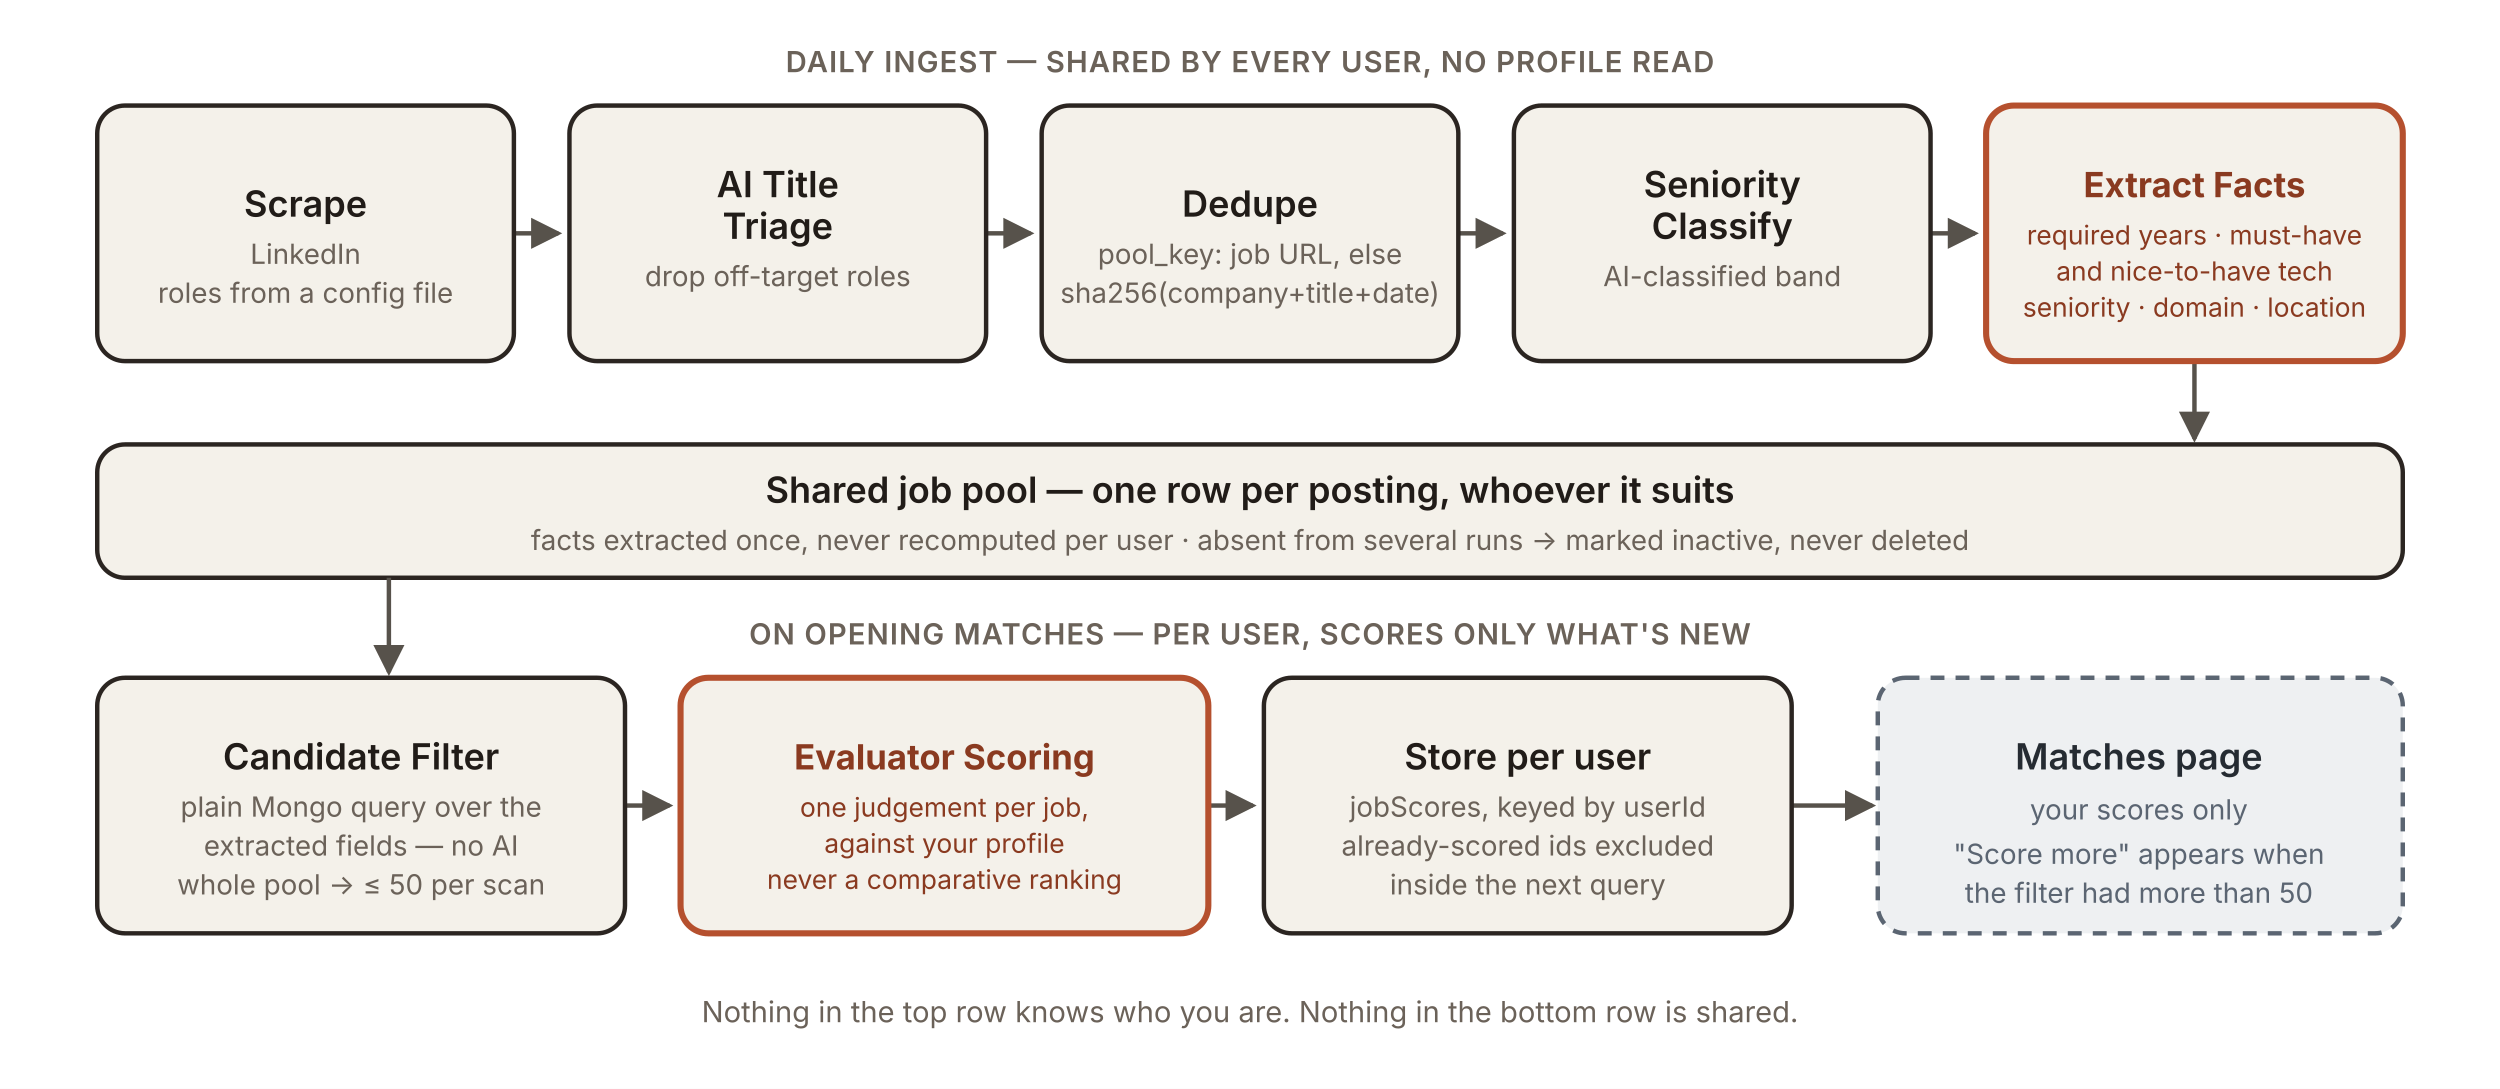
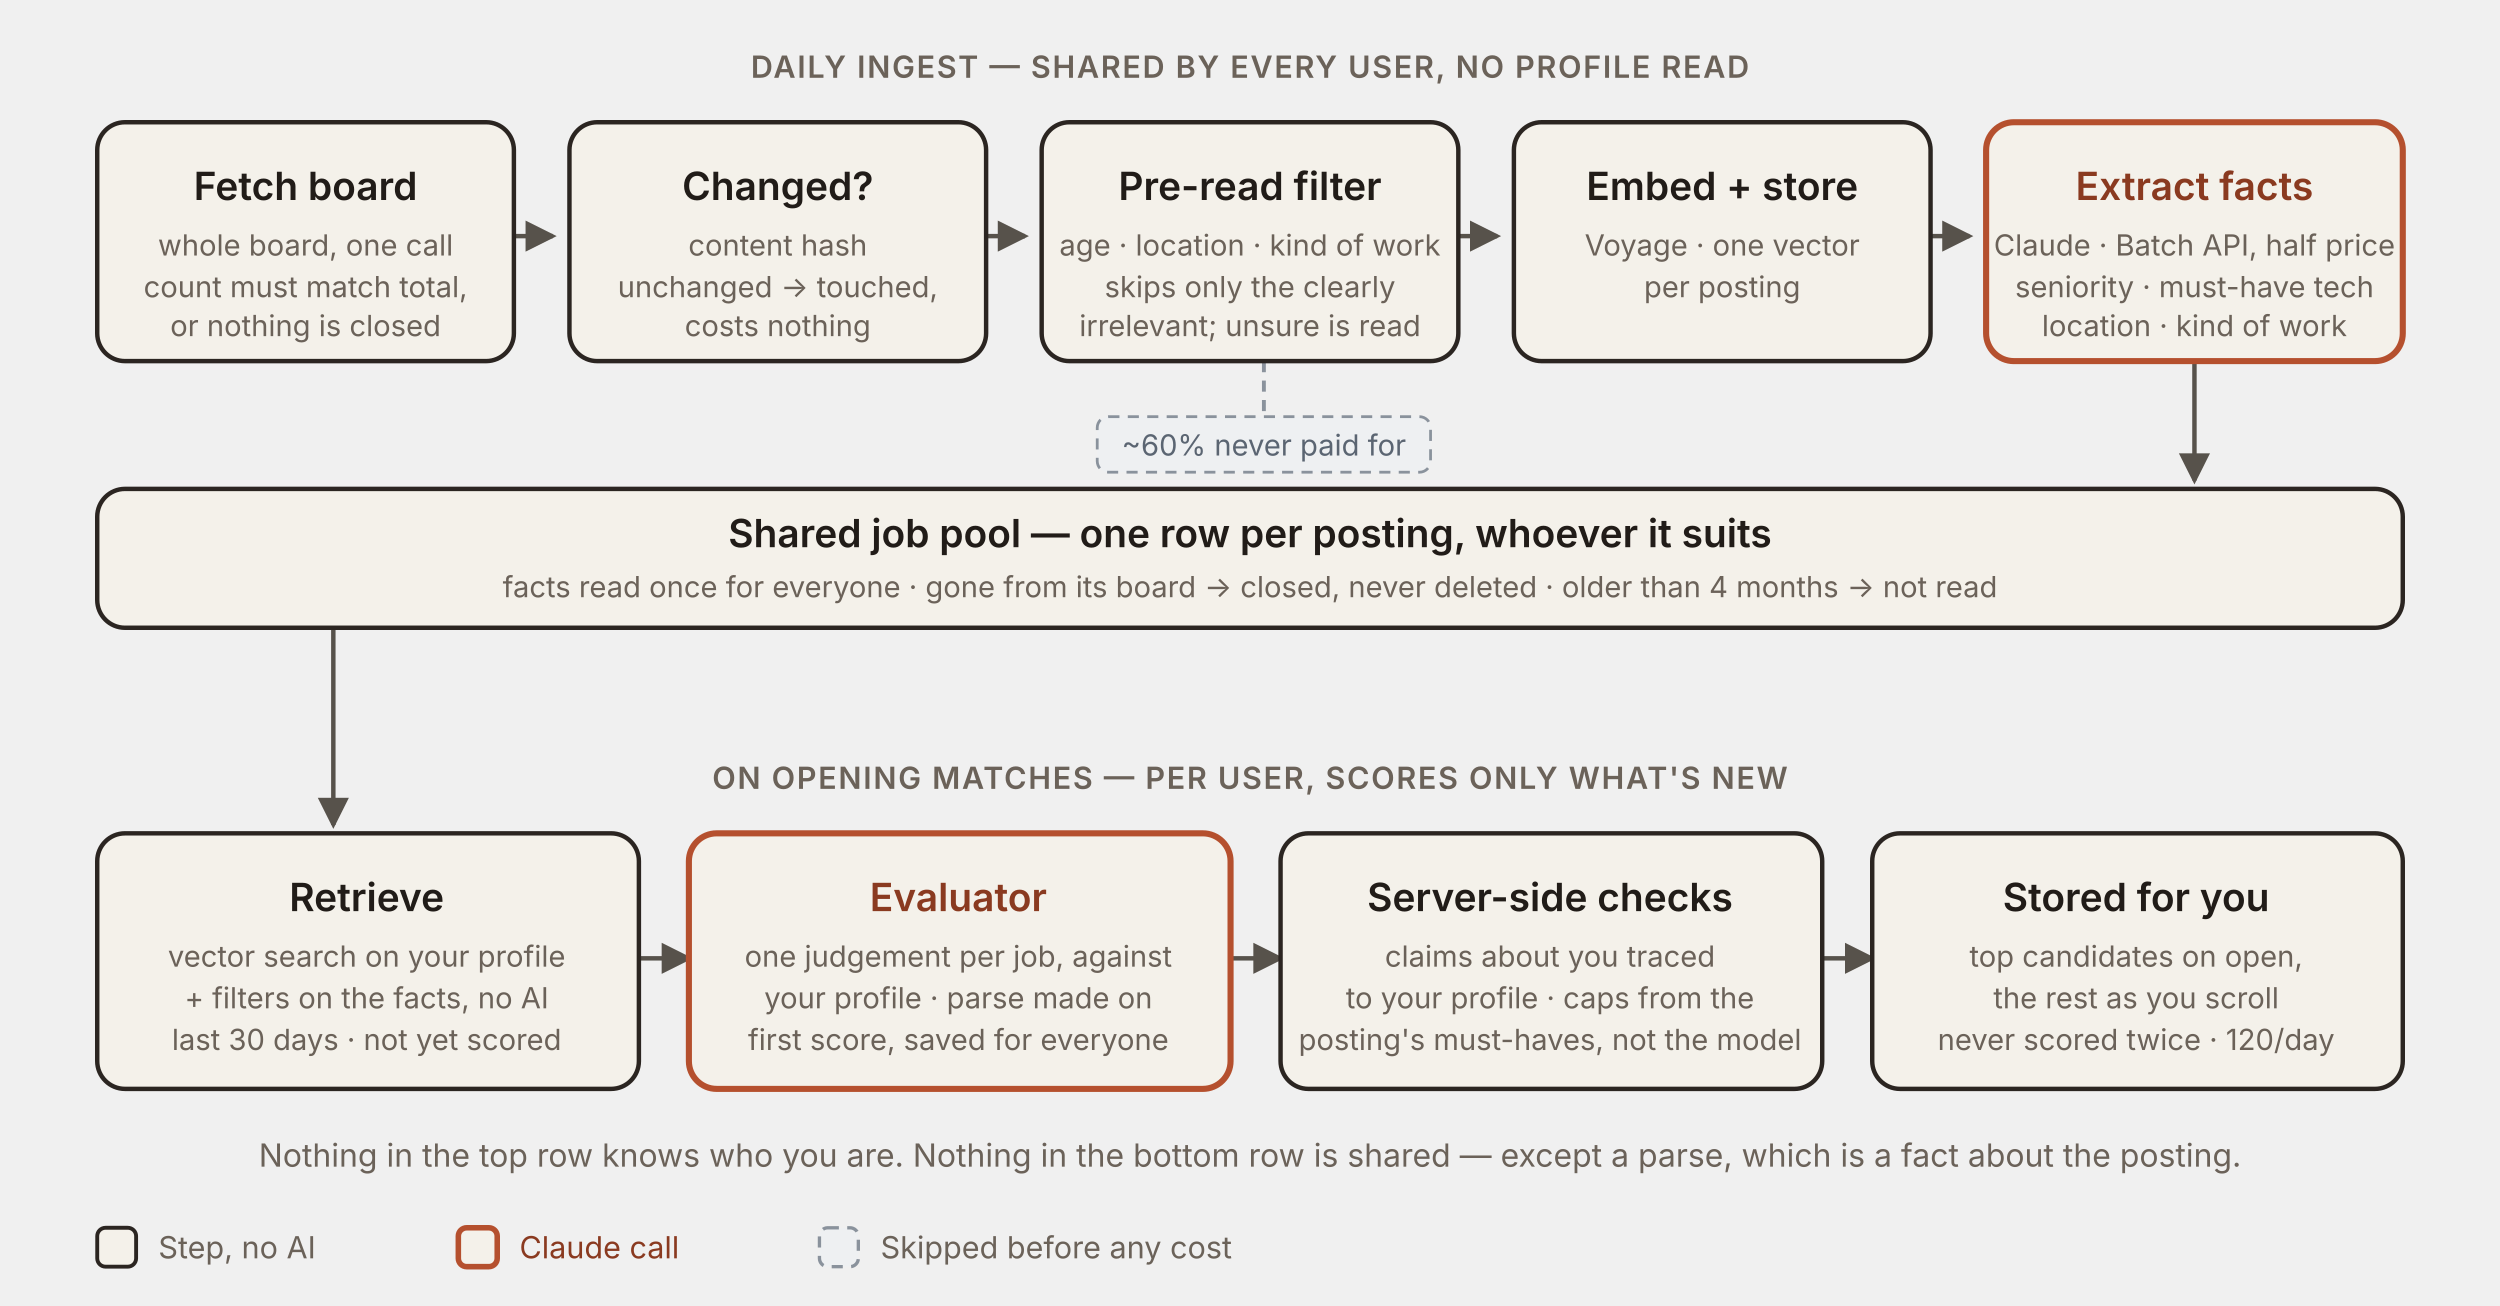
- <svg xmlns="http://www.w3.org/2000/svg" viewBox="0 0 900 392" role="img" aria-labelledby="ds-title ds-desc" font-family="-apple-system, BlinkMacSystemFont, 'Segoe UI', sans-serif">
+ <svg xmlns="http://www.w3.org/2000/svg" viewBox="0 0 900 470" role="img" aria-labelledby="ds-title ds-desc" font-family="-apple-system, BlinkMacSystemFont, 'Segoe UI', sans-serif">
  <defs>
    <marker id="ds-arrow" viewBox="0 0 8 8" refX="7" refY="4" markerWidth="7" markerHeight="7" orient="auto-start-reverse">
      <path d="M0,0 L8,4 L0,8 Z" fill="#57524b" />
    </marker>
  </defs>
-   <rect x="0" y="0" width="900" height="392" fill="#ffffff" />
-   <text x="450" y="26" text-anchor="middle" font-size="10.5" font-weight="600" letter-spacing="0.4" fill="#6b6259">DAILY INGEST — SHARED BY EVERY USER, NO PROFILE READ</text>
-   <g fill="none" stroke="#57524b" stroke-width="1.6">
-     <line x1="185" y1="84" x2="201" y2="84" marker-end="url(#ds-arrow)" />
-     <line x1="355" y1="84" x2="371" y2="84" marker-end="url(#ds-arrow)" />
-     <line x1="525" y1="84" x2="541" y2="84" marker-end="url(#ds-arrow)" />
-     <line x1="695" y1="84" x2="711" y2="84" marker-end="url(#ds-arrow)" />
-     <line x1="790" y1="130" x2="790" y2="158" marker-end="url(#ds-arrow)" />
+   <g font-size="11" font-weight="600" fill="#6b6259" letter-spacing="0.6" text-anchor="middle">
+     <text x="450" y="28">DAILY INGEST — SHARED BY EVERY USER, NO PROFILE READ</text>
+     <text x="450" y="284">ON OPENING MATCHES — PER USER, SCORES ONLY WHAT'S NEW</text>
+   </g>
+   <g fill="none" stroke="#57524b" stroke-width="1.6" marker-end="url(#ds-arrow)">
+     <line x1="185" y1="85" x2="199" y2="85" />
+     <line x1="355" y1="85" x2="369" y2="85" />
+     <line x1="525" y1="85" x2="539" y2="85" />
+     <line x1="695" y1="85" x2="709" y2="85" />
+     <line x1="790" y1="130" x2="790" y2="173" />
+     <line x1="120" y1="226" x2="120" y2="297" />
+     <line x1="230" y1="345" x2="248" y2="345" />
+     <line x1="443" y1="345" x2="461" y2="345" />
+     <line x1="656" y1="345" x2="674" y2="345" />
+   </g>
+   <g fill="none" stroke="#8a929c" stroke-width="1.4" stroke-dasharray="4 3">
+     <line x1="455" y1="130" x2="455" y2="150" />
  </g>
  <g stroke="#2b2521" stroke-width="1.6" fill="#f4f1ea">
-     <rect x="35" y="38" width="150" height="92" rx="10" />
-     <rect x="205" y="38" width="150" height="92" rx="10" />
-     <rect x="375" y="38" width="150" height="92" rx="10" />
-     <rect x="545" y="38" width="150" height="92" rx="10" />
+     <rect x="35" y="44" width="150" height="86" rx="10" />
+     <rect x="205" y="44" width="150" height="86" rx="10" />
+     <rect x="375" y="44" width="150" height="86" rx="10" />
+     <rect x="545" y="44" width="150" height="86" rx="10" />
  </g>
-   <rect x="715" y="38" width="150" height="92" rx="10" fill="#f4f1ea" stroke="#b5502e" stroke-width="2.2" />
+   <rect x="715" y="44" width="150" height="86" rx="10" fill="#f4f1ea" stroke="#b5502e" stroke-width="2.2" />
  <g text-anchor="middle" fill="#211c18">
-     <text x="110" y="78" font-size="13" font-weight="600">Scrape</text>
-     <text x="110" y="95" font-size="10" fill="#6b6259">LinkedIn</text>
-     <text x="110" y="109" font-size="10" fill="#6b6259">roles from a config file</text>
-     <text x="280" y="71" font-size="13" font-weight="600">AI Title</text>
-     <text x="280" y="86" font-size="13" font-weight="600">Triage</text>
-     <text x="280" y="103" font-size="10" fill="#6b6259">drop off-target roles</text>
-     <text x="450" y="78" font-size="13" font-weight="600">Dedupe</text>
-     <text x="450" y="95" font-size="10" fill="#6b6259">pool_key: job URL, else</text>
-     <text x="450" y="109" font-size="10" fill="#6b6259">sha256(company+title+date)</text>
-     <text x="620" y="71" font-size="13" font-weight="600">Seniority</text>
-     <text x="620" y="86" font-size="13" font-weight="600">Classify</text>
-     <text x="620" y="103" font-size="10" fill="#6b6259">AI-classified band</text>
+     <text x="110" y="72" font-size="14" font-weight="600">Fetch board</text>
+     <text x="110" y="92" font-size="10.5" fill="#6b6259">whole board, one call</text>
+     <text x="110" y="107" font-size="10.5" fill="#6b6259">count must match total,</text>
+     <text x="110" y="121" font-size="10.5" fill="#6b6259">or nothing is closed</text>
+     <text x="280" y="72" font-size="14" font-weight="600">Changed?</text>
+     <text x="280" y="92" font-size="10.5" fill="#6b6259">content hash</text>
+     <text x="280" y="107" font-size="10.5" fill="#6b6259">unchanged → touched,</text>
+     <text x="280" y="121" font-size="10.5" fill="#6b6259">costs nothing</text>
+     <text x="450" y="72" font-size="14" font-weight="600">Pre-read filter</text>
+     <text x="450" y="92" font-size="10.5" fill="#6b6259">age · location · kind of work</text>
+     <text x="450" y="107" font-size="10.5" fill="#6b6259">skips only the clearly</text>
+     <text x="450" y="121" font-size="10.5" fill="#6b6259">irrelevant; unsure is read</text>
+     <text x="620" y="72" font-size="14" font-weight="600">Embed + store</text>
+     <text x="620" y="92" font-size="10.5" fill="#6b6259">Voyage · one vector</text>
+     <text x="620" y="107" font-size="10.5" fill="#6b6259">per posting</text>
+     <text x="790" y="72" font-size="14" font-weight="600" fill="#8a3a20">Extract facts</text>
+     <text x="790" y="92" font-size="10.5" fill="#6b6259">Claude · Batch API, half price</text>
+     <text x="790" y="107" font-size="10.5" fill="#6b6259">seniority · must-have tech</text>
+     <text x="790" y="121" font-size="10.5" fill="#6b6259">location · kind of work</text>
  </g>
-   <g text-anchor="middle" fill="#8a3a20">
-     <text x="790" y="71" font-size="12.5" font-weight="700">Extract Facts</text>
-     <text x="790" y="88" font-size="9.5">required years · must-have</text>
-     <text x="790" y="101" font-size="9.5">and nice-to-have tech</text>
-     <text x="790" y="114" font-size="9.5">seniority · domain · location</text>
+   <g>
+     <rect x="395" y="150" width="120" height="20" rx="4" fill="#eef0f2" stroke="#8a929c" stroke-width="1" stroke-dasharray="4 3" />
+     <text x="455" y="164" font-size="10.5" fill="#5b6572" text-anchor="middle">~60% never paid for</text>
  </g>
-   <rect x="35" y="160" width="830" height="48" rx="10" fill="#f4f1ea" stroke="#2b2521" stroke-width="1.6" />
+   <rect x="35" y="176" width="830" height="50" rx="10" fill="#f4f1ea" stroke="#2b2521" stroke-width="1.6" />
  <g text-anchor="middle">
-     <text x="450" y="181" font-size="13" font-weight="600" fill="#211c18">Shared job pool — one row per posting, whoever it suits</text>
-     <text x="450" y="198" font-size="10" fill="#6b6259">facts extracted once, never recomputed per user · absent from several runs → marked inactive, never deleted</text>
+     <text x="450" y="197" font-size="14" font-weight="600" fill="#211c18">Shared job pool — one row per posting, whoever it suits</text>
+     <text x="450" y="215" font-size="10.5" fill="#6b6259">facts read once for everyone · gone from its board → closed, never deleted · older than 4 months → not read</text>
  </g>
-   <text x="450" y="232" text-anchor="middle" font-size="10.5" font-weight="600" letter-spacing="0.4" fill="#6b6259">ON OPENING MATCHES — PER USER, SCORES ONLY WHAT'S NEW</text>
-   <g fill="none" stroke="#57524b" stroke-width="1.6">
-     <line x1="140" y1="208" x2="140" y2="242" marker-end="url(#ds-arrow)" />
-     <line x1="225" y1="290" x2="241" y2="290" marker-end="url(#ds-arrow)" />
-     <line x1="435" y1="290" x2="451" y2="290" marker-end="url(#ds-arrow)" />
-     <line x1="645" y1="290" x2="674" y2="290" marker-end="url(#ds-arrow)" />
+   <rect x="35" y="300" width="195" height="92" rx="10" fill="#f4f1ea" stroke="#2b2521" stroke-width="1.6" />
+   <rect x="248" y="300" width="195" height="92" rx="10" fill="#f4f1ea" stroke="#b5502e" stroke-width="2.2" />
+   <rect x="461" y="300" width="195" height="92" rx="10" fill="#f4f1ea" stroke="#2b2521" stroke-width="1.6" />
+   <rect x="674" y="300" width="191" height="92" rx="10" fill="#f4f1ea" stroke="#2b2521" stroke-width="1.6" />
+   <g text-anchor="middle" fill="#211c18">
+     <text x="132" y="328" font-size="14" font-weight="600">Retrieve</text>
+     <text x="132" y="348" font-size="10.5" fill="#6b6259">vector search on your profile</text>
+     <text x="132" y="363" font-size="10.5" fill="#6b6259">+ filters on the facts, no AI</text>
+     <text x="132" y="378" font-size="10.5" fill="#6b6259">last 30 days · not yet scored</text>
+     <text x="345" y="328" font-size="14" font-weight="600" fill="#8a3a20">Evaluator</text>
+     <text x="345" y="348" font-size="10.5" fill="#6b6259">one judgement per job, against</text>
+     <text x="345" y="363" font-size="10.5" fill="#6b6259">your profile · parse made on</text>
+     <text x="345" y="378" font-size="10.5" fill="#6b6259">first score, saved for everyone</text>
+     <text x="558" y="328" font-size="14" font-weight="600">Server-side checks</text>
+     <text x="558" y="348" font-size="10.5" fill="#6b6259">claims about you traced</text>
+     <text x="558" y="363" font-size="10.5" fill="#6b6259">to your profile · caps from the</text>
+     <text x="558" y="378" font-size="10.5" fill="#6b6259">posting's must-haves, not the model</text>
+     <text x="769" y="328" font-size="14" font-weight="600">Stored for you</text>
+     <text x="769" y="348" font-size="10.5" fill="#6b6259">top candidates on open,</text>
+     <text x="769" y="363" font-size="10.5" fill="#6b6259">the rest as you scroll</text>
+     <text x="769" y="378" font-size="10.5" fill="#6b6259">never scored twice · 120/day</text>
  </g>
-   <g stroke="#2b2521" stroke-width="1.6" fill="#f4f1ea">
-     <rect x="35" y="244" width="190" height="92" rx="10" />
-     <rect x="455" y="244" width="190" height="92" rx="10" />
+   <text x="450" y="420" font-size="11.5" fill="#6b6259" text-anchor="middle">Nothing in the top row knows who you are. Nothing in the bottom row is shared — except a parse, which is a fact about the posting.</text>
+   <g font-size="11" fill="#6b6259">
+     <rect x="35" y="442" width="14" height="14" rx="3" fill="#f4f1ea" stroke="#2b2521" stroke-width="1.4" />
+     <text x="57" y="453">Step, no AI</text>
+     <rect x="165" y="442" width="14" height="14" rx="3" fill="#f4f1ea" stroke="#b5502e" stroke-width="2" />
+     <text x="187" y="453" fill="#8a3a20">Claude call</text>
+     <rect x="295" y="442" width="14" height="14" rx="3" fill="#eef0f2" stroke="#8a929c" stroke-width="1.2" stroke-dasharray="4 3" />
+     <text x="317" y="453">Skipped before any cost</text>
  </g>
-   <rect x="245" y="244" width="190" height="92" rx="10" fill="#f4f1ea" stroke="#b5502e" stroke-width="2.2" />
-   <g text-anchor="middle" fill="#211c18">
-     <text x="130" y="277" font-size="13" font-weight="600">Candidate Filter</text>
-     <text x="130" y="294" font-size="10" fill="#6b6259">plain Mongo query over the</text>
-     <text x="130" y="308" font-size="10" fill="#6b6259">extracted fields — no AI</text>
-     <text x="130" y="322" font-size="10" fill="#6b6259">whole pool → ≤ 50 per scan</text>
-     <text x="550" y="277" font-size="13" font-weight="600">Store per user</text>
-     <text x="550" y="294" font-size="10" fill="#6b6259">jobScores, keyed by userId</text>
-     <text x="550" y="308" font-size="10" fill="#6b6259">already-scored ids excluded</text>
-     <text x="550" y="322" font-size="10" fill="#6b6259">inside the next query</text>
-   </g>
-   <g text-anchor="middle" fill="#8a3a20">
-     <text x="340" y="277" font-size="12.5" font-weight="700">Evaluator Scoring</text>
-     <text x="340" y="294" font-size="9.5">one judgement per job,</text>
-     <text x="340" y="307" font-size="9.5">against your profile</text>
-     <text x="340" y="320" font-size="9.5">never a comparative ranking</text>
-   </g>
-   <rect x="676" y="244" width="189" height="92" rx="10" fill="#eef0f2" stroke="#5b6572" stroke-width="1.6" stroke-dasharray="5 4" />
-   <g text-anchor="middle" fill="#252b32">
-     <text x="770" y="277" font-size="13" font-weight="600">Matches page</text>
-     <text x="770" y="295" font-size="10" fill="#5b6572">your scores only</text>
-     <text x="770" y="311" font-size="10" fill="#5b6572">"Score more" appears when</text>
-     <text x="770" y="325" font-size="10" fill="#5b6572">the filter had more than 50</text>
-   </g>
-   <text x="450" y="368" text-anchor="middle" font-size="10.5" fill="#6b6259">Nothing in the top row knows who you are. Nothing in the bottom row is shared.</text>
</svg>
